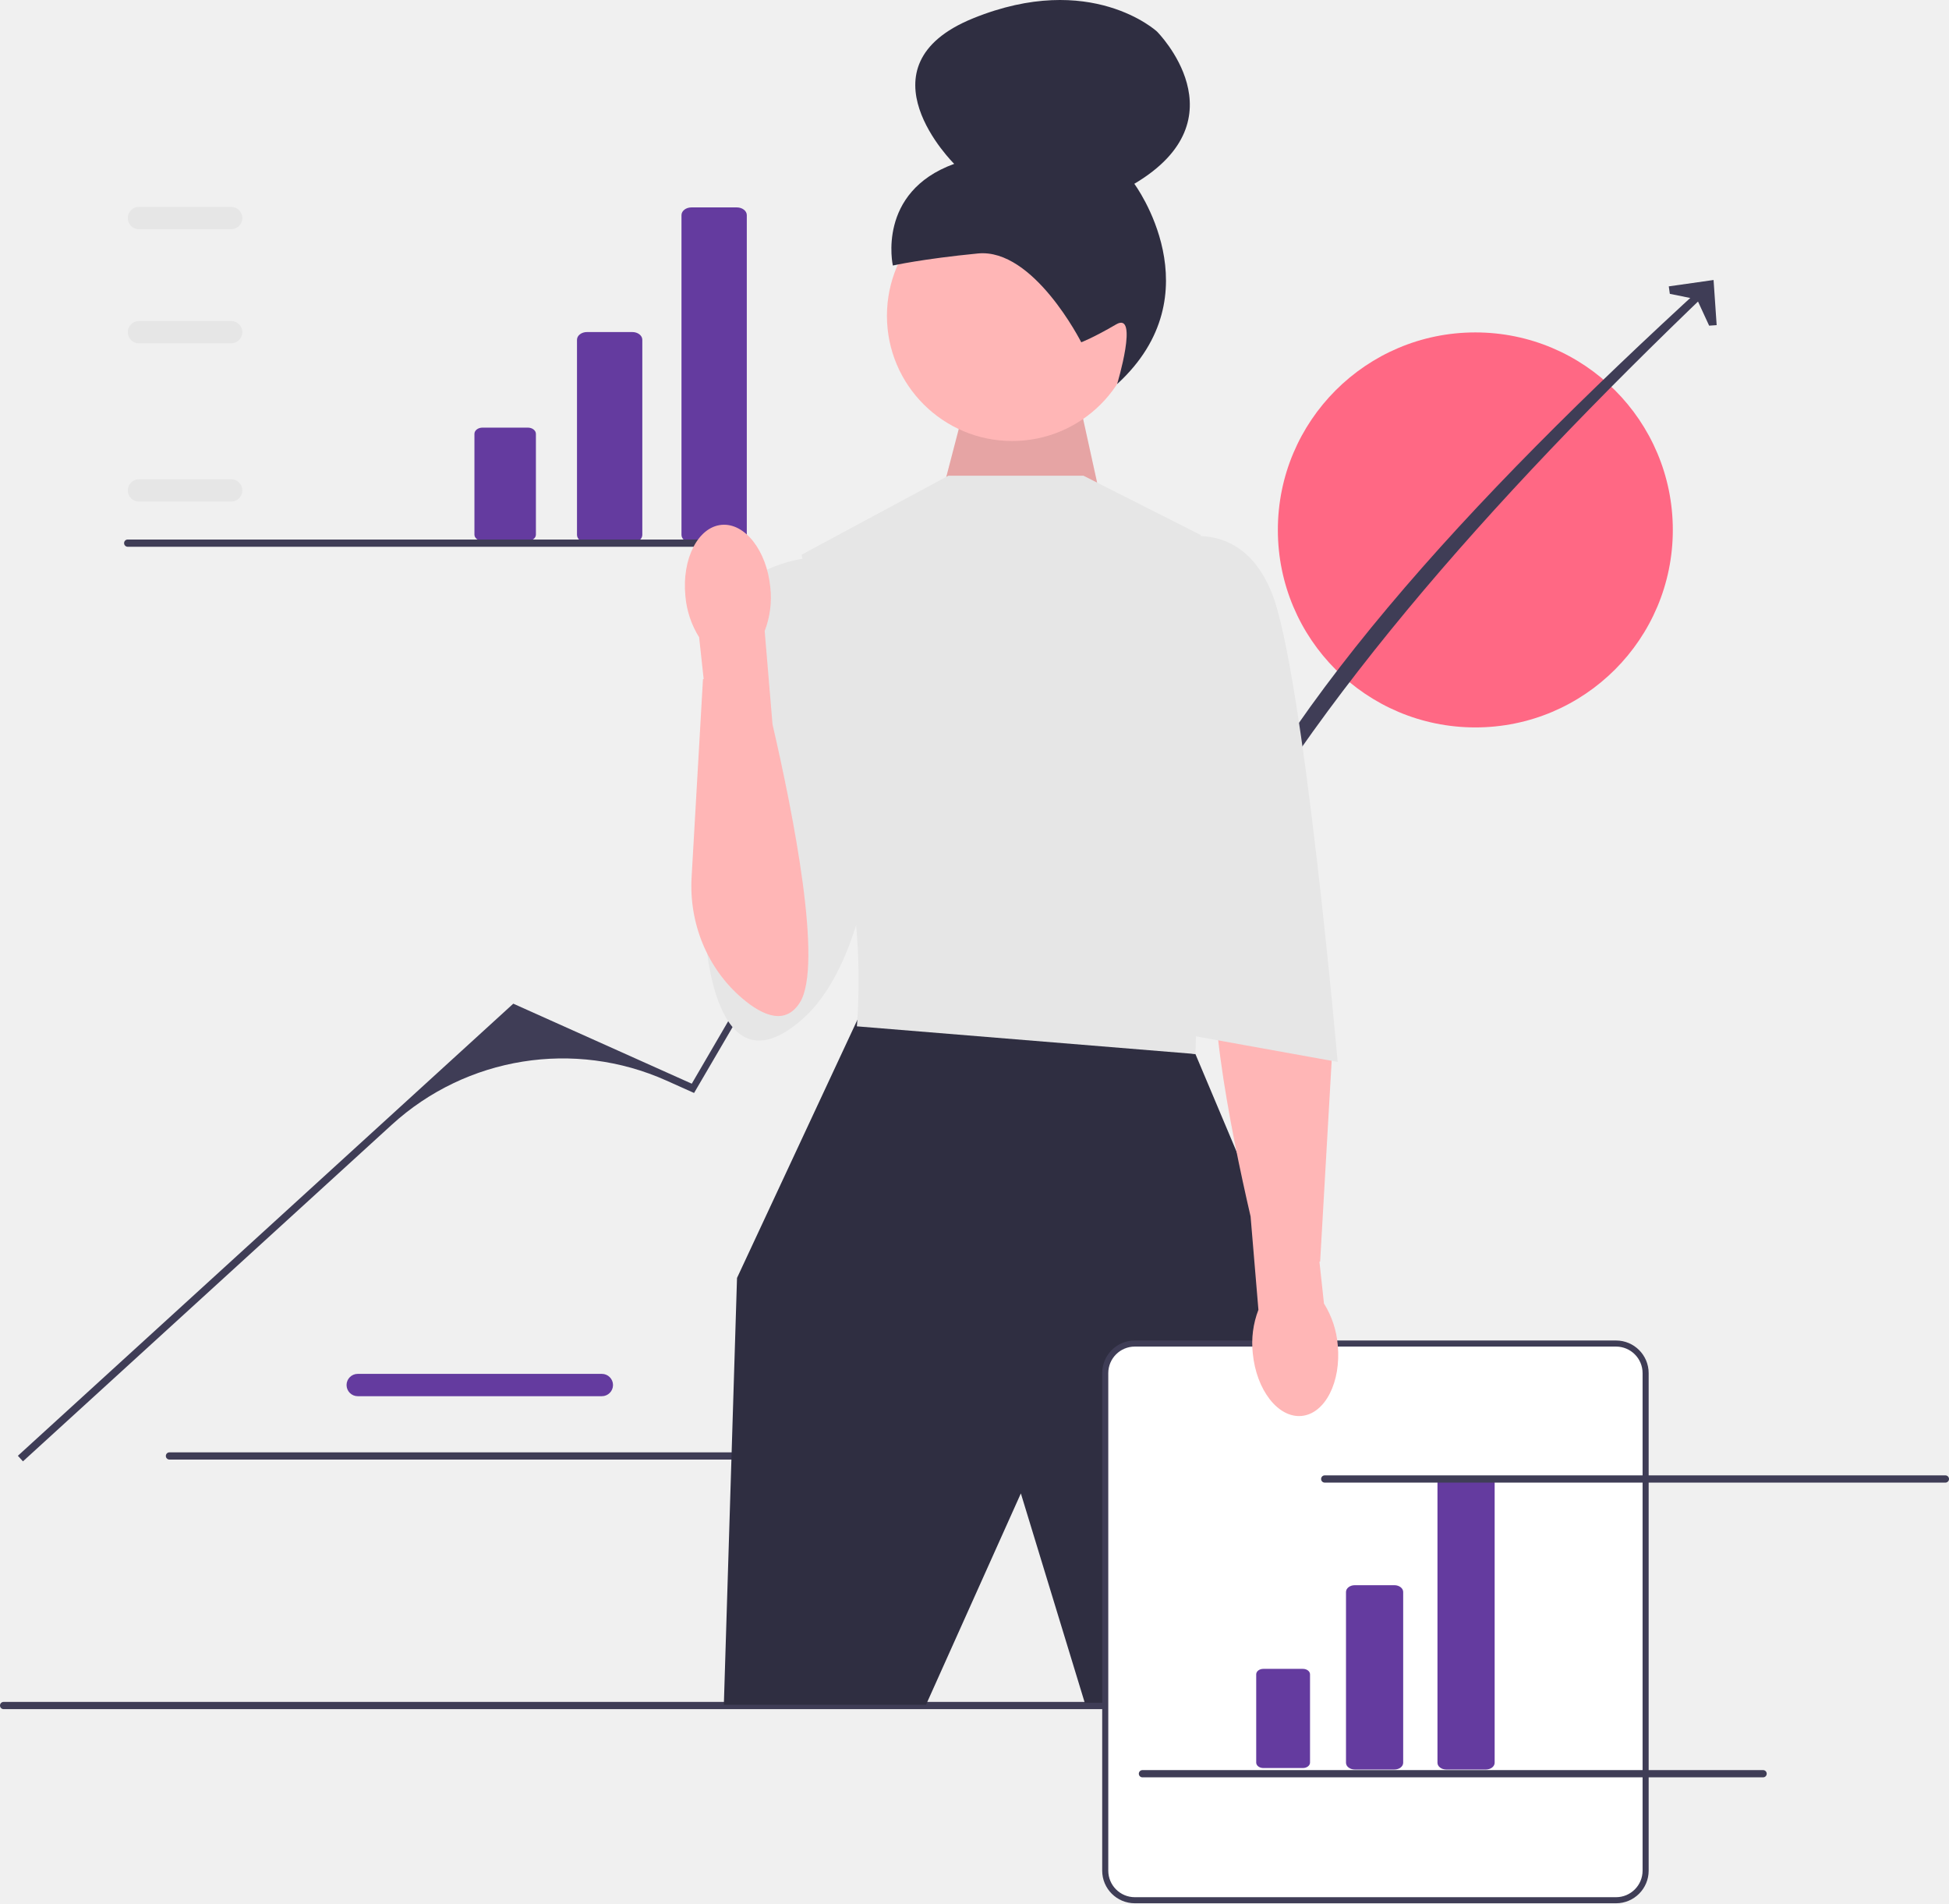
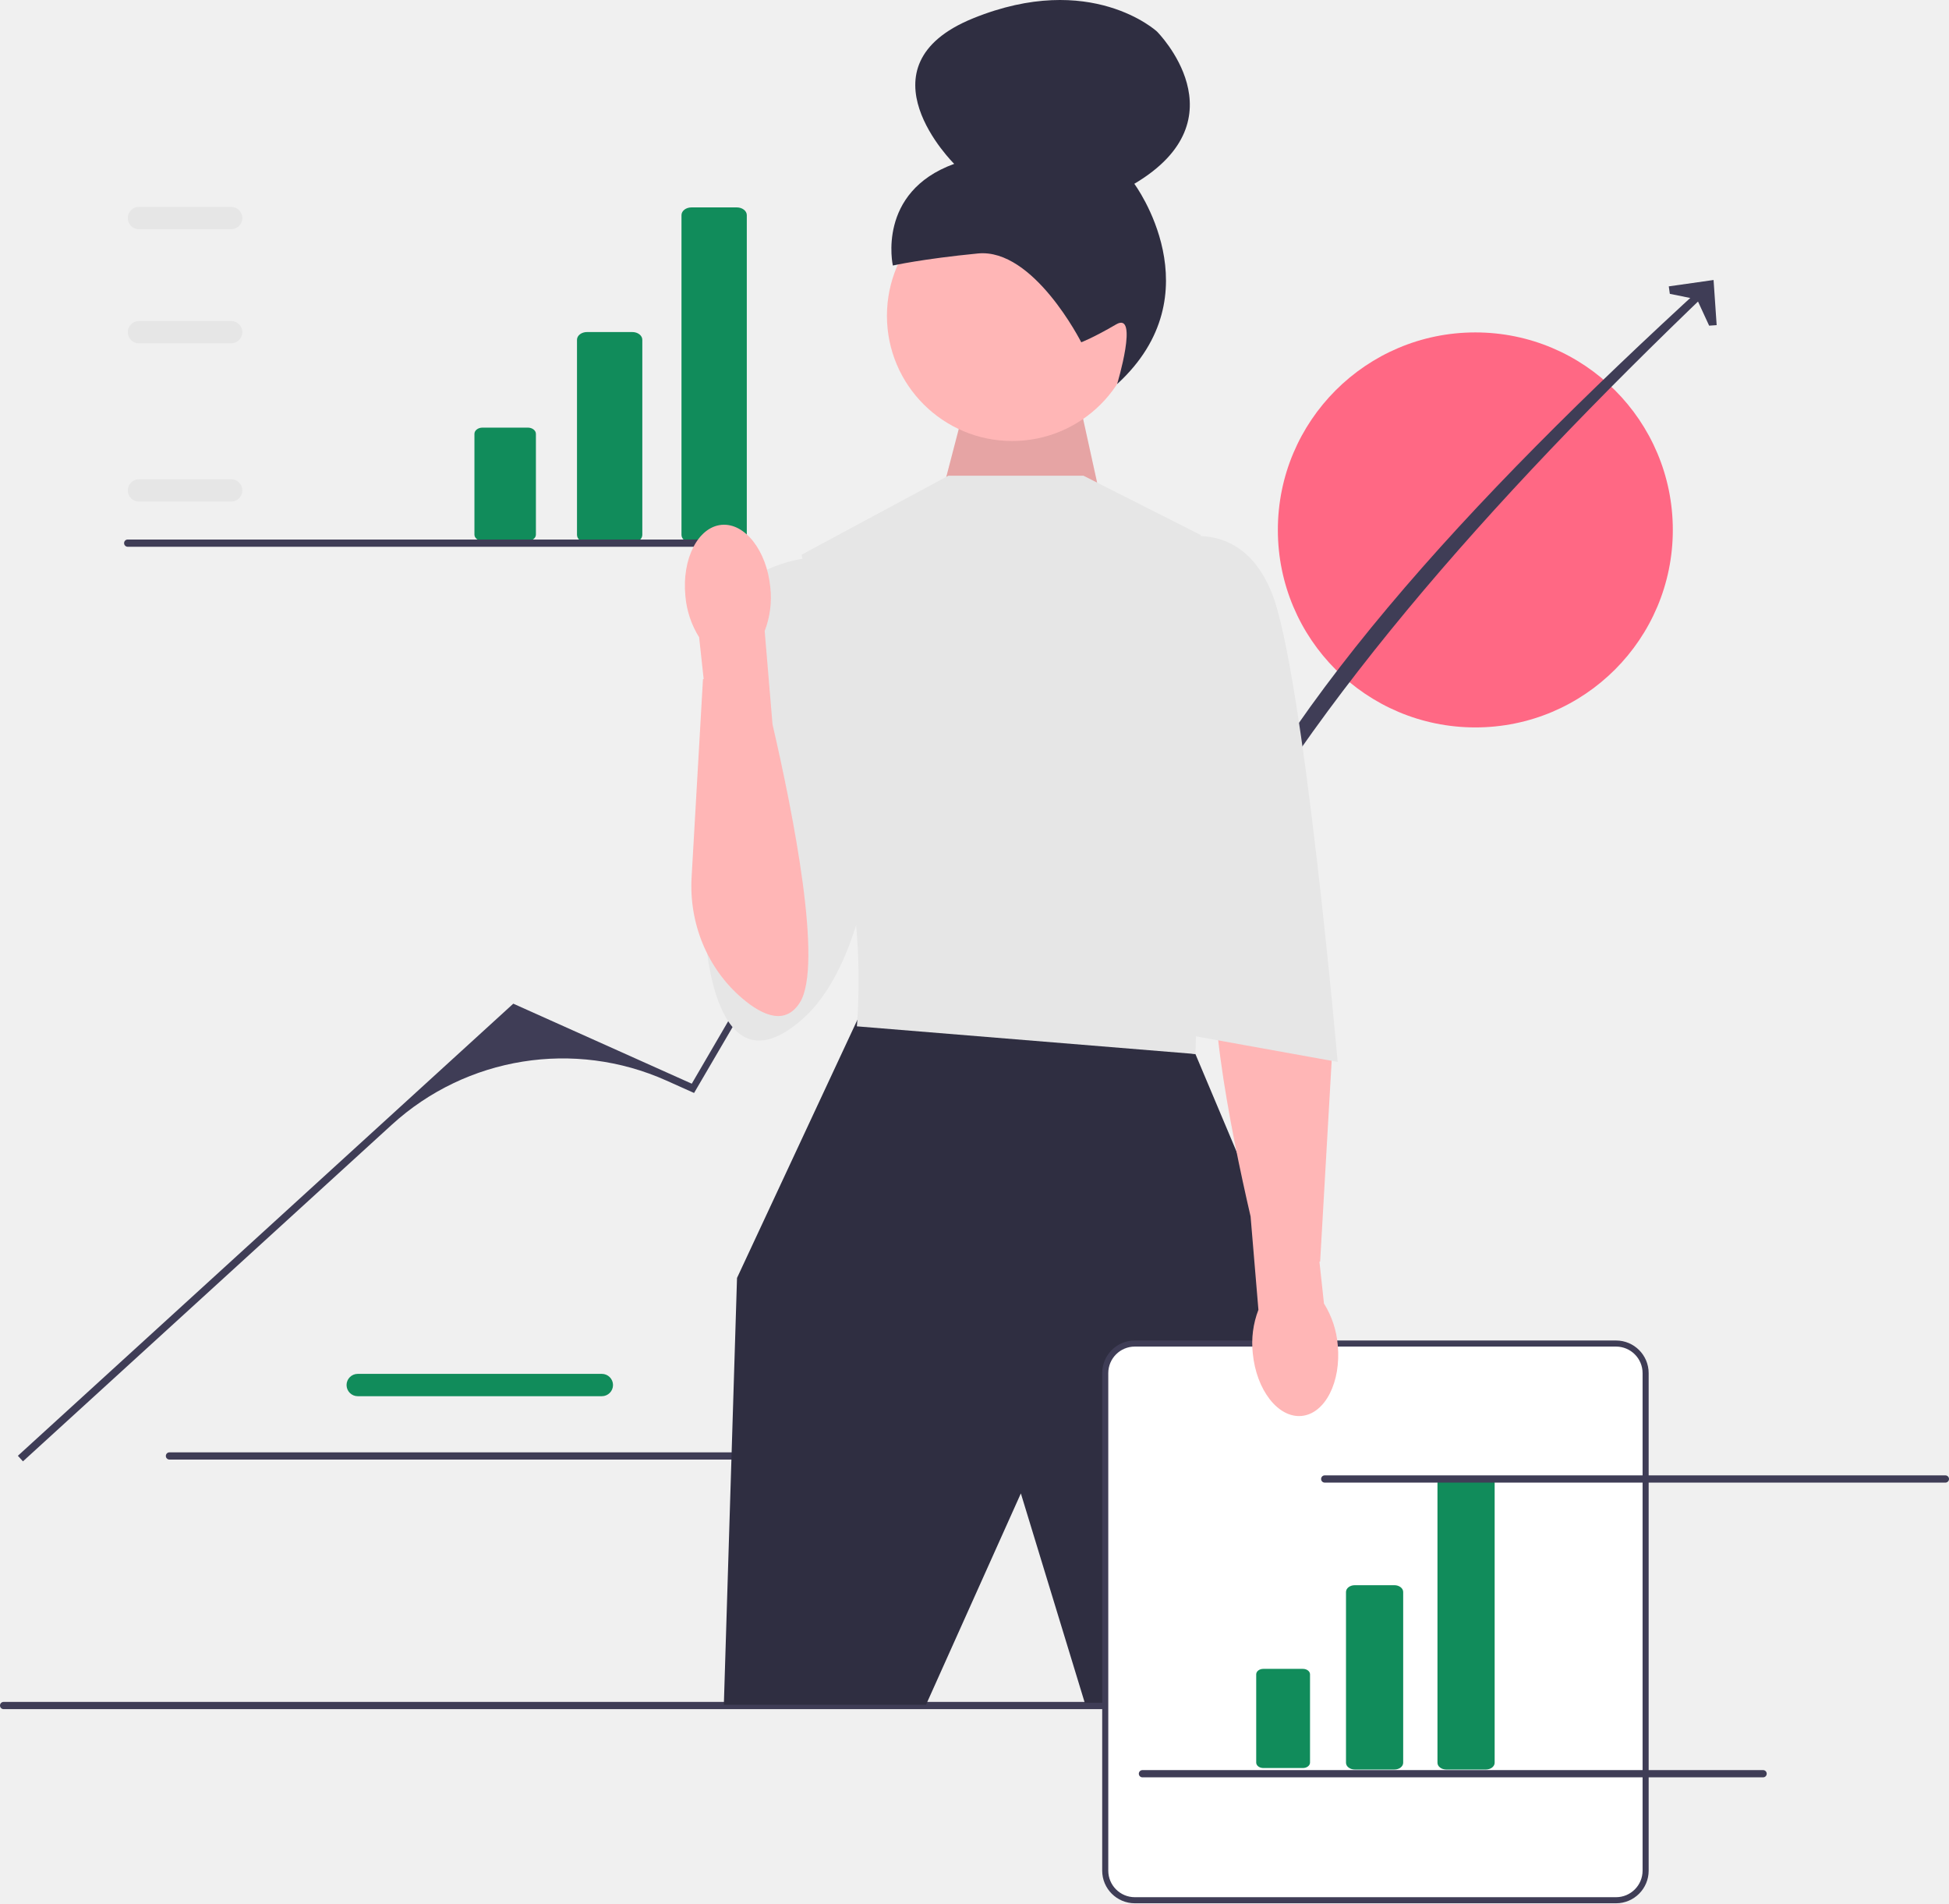
<svg xmlns="http://www.w3.org/2000/svg" width="641.513" height="626.392" viewBox="0 0 641.513 626.392">
  <g>
-     <path d="M198.101,459.506H117.744c-2.026,0-3.674-1.648-3.674-3.674s1.648-3.674,3.674-3.674h80.357c2.026,0,3.674,1.648,3.674,3.674s-1.648,3.674-3.674,3.674h-0Z" fill="#643b9f" />
+     <path d="M198.101,459.506H117.744c-2.026,0-3.674-1.648-3.674-3.674s1.648-3.674,3.674-3.674h80.357c2.026,0,3.674,1.648,3.674,3.674s-1.648,3.674-3.674,3.674h-0Z" fill="#118c5b" />
    <path d="M54.587,479.173c0,.66,.53,1.19,1.19,1.19h204.29c.66,0,1.19-.53,1.19-1.19,0-.66-.53-1.19-1.19-1.19H55.778c-.66,0-1.19,.53-1.19,1.19Z" fill="#3f3d56" />
  </g>
  <circle cx="485.607" cy="174.403" r="65" fill="#ff6884" />
  <path d="M0,561.308c0,.66,.53,1.19,1.19,1.19H523.48c.66,0,1.19-.53,1.19-1.19,0-.66-.53-1.19-1.19-1.19H1.19c-.66,0-1.19,.53-1.19,1.19Z" fill="#3f3d56" />
  <g>
    <path d="M7.555,480.947l-1.671-1.831,163.064-148.796,58.749,26.336,63.44-108.794,52.122-25.124,48.293,80.487c26.073-67.499,91.46-138.118,169.81-209.766l1.927,1.561c-73.485,70.354-136.359,141.028-172.04,212.52l-44.669-74.667c-2.11-3.527-6.545-4.89-10.272-3.156l-0,0c-28.49,13.257-52.255,34.895-68.115,62.023l-39.739,67.971-9.071-4.066c-30.338-13.6-65.854-7.9-90.413,14.51L7.555,480.947Z" fill="#3f3d56" />
    <polygon points="565.038 107.006 562.562 107.178 558.568 98.52 549.624 96.704 549.276 94.247 564.02 92.151 565.038 107.006" fill="#3f3d56" />
  </g>
  <polygon points="310.684 159.98 319.45 126.283 353.597 124.64 363.813 171.091 310.684 159.98" fill="#ffb6b6" />
  <polygon points="310.684 159.98 319.45 126.283 353.597 124.64 363.813 171.091 310.684 159.98" isolation="isolate" opacity=".1" />
  <circle cx="333.154" cy="103.924" r="41.216" fill="#ffb6b6" />
  <path d="M355.894,112.649h-0s-15.657-31.023-34.003-29.231c-18.345,1.791-28.01,3.969-28.01,3.969,0,0-5.446-24.162,20.192-33.456,0,0-32.598-32.134,6.213-47.897,38.811-15.763,60.529,4.341,60.529,4.341,0,0,28.728,28.679-7.454,50.115,0,0,26.867,36.139-5.662,65.925,0,0,7.276-24.104-.316-19.659-7.591,4.445-11.489,5.893-11.489,5.893v0l-0-0Z" fill="#2f2e41" />
  <polygon points="287.679 330.412 282.196 335.666 242.589 420.591 238.253 561.063 304.799 561.063 336.015 491.5 357.047 560.392 416.882 560.392 430.752 435.332 393.466 346.887 287.679 330.412" fill="#2f2e41" />
  <path d="M356.614,156.556h-44.441l-48.34,26.013,11.272,50.292s-2.601,30.349,3.468,52.894c6.07,22.545,3.468,52.027,3.468,52.027l111.424,9.105,3.468-102.319-1.734-68.502-38.586-19.51h0v-0Z" fill="#e6e6e6" />
  <path d="M271.203,183.003s-26.88,.867-31.216,18.209-7.804,106.655-7.804,106.655c0,0,2.601,52.996,31.65,27.799,29.048-25.197,26.447-101.503,26.447-101.503l-19.076-51.16v0Z" fill="#e6e6e6" />
  <path d="M531.927,625.392h-158.409c-5.365,0-9.73-4.364-9.73-9.73v-163.758c0-5.365,4.365-9.73,9.73-9.73h158.409c5.365,0,9.73,4.364,9.73,9.73v163.758c0,5.365-4.364,9.73-9.73,9.73Z" fill="#fff" />
  <path d="M531.927,626.392h-158.409c-5.916,0-10.729-4.813-10.729-10.729v-163.758c0-5.916,4.813-10.729,10.729-10.729h158.409c5.916,0,10.729,4.813,10.729,10.729v163.758c0,5.917-4.813,10.729-10.729,10.729Zm-158.409-183.217c-4.813,0-8.729,3.916-8.729,8.729v163.758c0,4.813,3.916,8.729,8.729,8.729h158.409c4.813,0,8.729-3.916,8.729-8.729v-163.758c0-4.813-3.916-8.729-8.729-8.729h-158.409Z" fill="#3f3d56" />
  <g>
-     <path d="M458.974,582.371h-13.056c-1.59,0-2.883-.998-2.883-2.225v-56.211c0-1.227,1.293-2.225,2.883-2.225h13.056c1.59,0,2.883,.998,2.883,2.225v56.211c0,1.227-1.293,2.225-2.883,2.225Z" fill="#643b9f" />
-     <path d="M415.809,549.245c-1.284,0-2.329,.807-2.329,1.798v29.04c0,.991,1.045,1.798,2.329,1.798h13.056c1.284,0,2.329-.807,2.329-1.798v-29.04c0-.991-1.045-1.798-2.329-1.798h-13.056Z" fill="#643b9f" />
-     <path d="M489.082,582.371h-13.056c-1.59,0-2.883-.998-2.883-2.225v-92.12c0-1.227,1.293-2.225,2.883-2.225h13.056c1.59,0,2.883,.998,2.883,2.225v92.12c0,1.227-1.293,2.225-2.883,2.225Z" fill="#643b9f" />
+     <path d="M458.974,582.371h-13.056c-1.59,0-2.883-.998-2.883-2.225v-56.211c0-1.227,1.293-2.225,2.883-2.225h13.056c1.59,0,2.883,.998,2.883,2.225v56.211c0,1.227-1.293,2.225-2.883,2.225Z" fill="#118c5b" />
+     <path d="M415.809,549.245c-1.284,0-2.329,.807-2.329,1.798v29.04c0,.991,1.045,1.798,2.329,1.798h13.056c1.284,0,2.329-.807,2.329-1.798v-29.04c0-.991-1.045-1.798-2.329-1.798h-13.056Z" fill="#118c5b" />
+     <path d="M489.082,582.371h-13.056c-1.59,0-2.883-.998-2.883-2.225v-92.12c0-1.227,1.293-2.225,2.883-2.225h13.056c1.59,0,2.883,.998,2.883,2.225v92.12c0,1.227-1.293,2.225-2.883,2.225Z" fill="#118c5b" />
  </g>
  <g>
-     <path d="M208.125,178.572h-14.914c-1.816,0-3.293-1.14-3.293-2.542V111.821c0-1.402,1.477-2.542,3.293-2.542h14.914c1.816,0,3.293,1.14,3.293,2.542v64.21c0,1.402-1.477,2.542-3.293,2.542v-0Z" fill="#643b9f" />
-     <path d="M158.819,140.733c-1.467,0-2.661,.921-2.661,2.054v33.172c0,1.132,1.194,2.054,2.661,2.054h14.914c1.467,0,2.661-.921,2.661-2.054v-33.172c0-1.132-1.194-2.054-2.661-2.054h-14.914Z" fill="#643b9f" />
-     <path d="M242.517,178.572h-14.914c-1.816,0-3.293-1.14-3.293-2.542V70.802c0-1.402,1.477-2.542,3.293-2.542h14.914c1.816,0,3.293,1.14,3.293,2.542v105.228c0,1.402-1.477,2.542-3.293,2.542v-0Z" fill="#643b9f" />
+     <path d="M208.125,178.572h-14.914c-1.816,0-3.293-1.14-3.293-2.542V111.821c0-1.402,1.477-2.542,3.293-2.542h14.914c1.816,0,3.293,1.14,3.293,2.542v64.21c0,1.402-1.477,2.542-3.293,2.542v-0Z" fill="#118c5b" />
+     <path d="M158.819,140.733c-1.467,0-2.661,.921-2.661,2.054v33.172c0,1.132,1.194,2.054,2.661,2.054h14.914c1.467,0,2.661-.921,2.661-2.054v-33.172c0-1.132-1.194-2.054-2.661-2.054h-14.914Z" fill="#118c5b" />
+     <path d="M242.517,178.572h-14.914c-1.816,0-3.293-1.14-3.293-2.542V70.802c0-1.402,1.477-2.542,3.293-2.542h14.914c1.816,0,3.293,1.14,3.293,2.542v105.228c0,1.402-1.477,2.542-3.293,2.542v-0Z" fill="#118c5b" />
  </g>
  <path d="M428.438,466.001c7.725-.74,13.044-11.178,11.882-23.32-.398-4.857-1.953-9.547-4.535-13.68l-1.489-13.742,.228-.068,3.742-65.158c.87-15.15-5.127-30.037-16.681-39.875-6.873-5.852-14.206-8.815-18.921-1.421-7.824,12.269,2.31,62.847,8.965,91.602l2.58,30.728c-1.753,4.549-2.39,9.451-1.86,14.296,1.16,12.138,8.363,21.378,16.088,20.639Z" fill="#ffb6b6" />
  <path d="M385.662,177.8s22.545-8.671,32.95,17.342,21.678,154.346,21.678,154.346l-52.894-9.538-1.734-162.15v-0Z" fill="#e6e6e6" />
  <g>
    <path d="M76.092,165.076h-30.357c-2.026,0-3.674-1.648-3.674-3.674s1.648-3.674,3.674-3.674h30.357c2.026,0,3.674,1.648,3.674,3.674s-1.648,3.674-3.674,3.674Z" fill="#e6e6e6" />
    <path d="M76.092,112.997h-30.357c-2.026,0-3.674-1.648-3.674-3.674s1.648-3.674,3.674-3.674h30.357c2.026,0,3.674,1.648,3.674,3.674s-1.648,3.674-3.674,3.674Z" fill="#e6e6e6" />
    <path d="M76.092,75.44h-30.357c-2.026,0-3.674-1.648-3.674-3.674s1.648-3.674,3.674-3.674h30.357c2.026,0,3.674,1.648,3.674,3.674s-1.648,3.674-3.674,3.674Z" fill="#e6e6e6" />
    <path d="M40.843,178.754c0,.66,.53,1.19,1.19,1.19H246.323c.66,0,1.19-.53,1.19-1.19,0-.66-.53-1.19-1.19-1.19H42.033c-.66,0-1.19,.53-1.19,1.19Z" fill="#3f3d56" />
  </g>
  <path d="M434.843,486.754c0,.66,.53,1.19,1.19,1.19h204.29c.66,0,1.19-.53,1.19-1.19,0-.66-.53-1.19-1.19-1.19h-204.29c-.66,0-1.19,.53-1.19,1.19Z" fill="#3f3d56" />
  <path d="M374.843,583.754c0,.66,.53,1.19,1.19,1.19h204.29c.66,0,1.19-.53,1.19-1.19,0-.66-.53-1.19-1.19-1.19h-204.29c-.66,0-1.19,.53-1.19,1.19Z" fill="#3f3d56" />
  <path d="M237.467,172.738c-7.725,.74-13.044,11.178-11.882,23.32,.398,4.857,1.953,9.547,4.535,13.68l1.489,13.742-.228,.068-3.742,65.158c-.87,15.15,5.127,30.037,16.681,39.875,6.873,5.852,14.206,8.815,18.921,1.421,7.824-12.269-2.31-62.847-8.965-91.602l-2.58-30.728c1.753-4.549,2.39-9.451,1.86-14.296-1.16-12.138-8.363-21.378-16.088-20.639h-0v0Z" fill="#ffb6b6" />
</svg>
